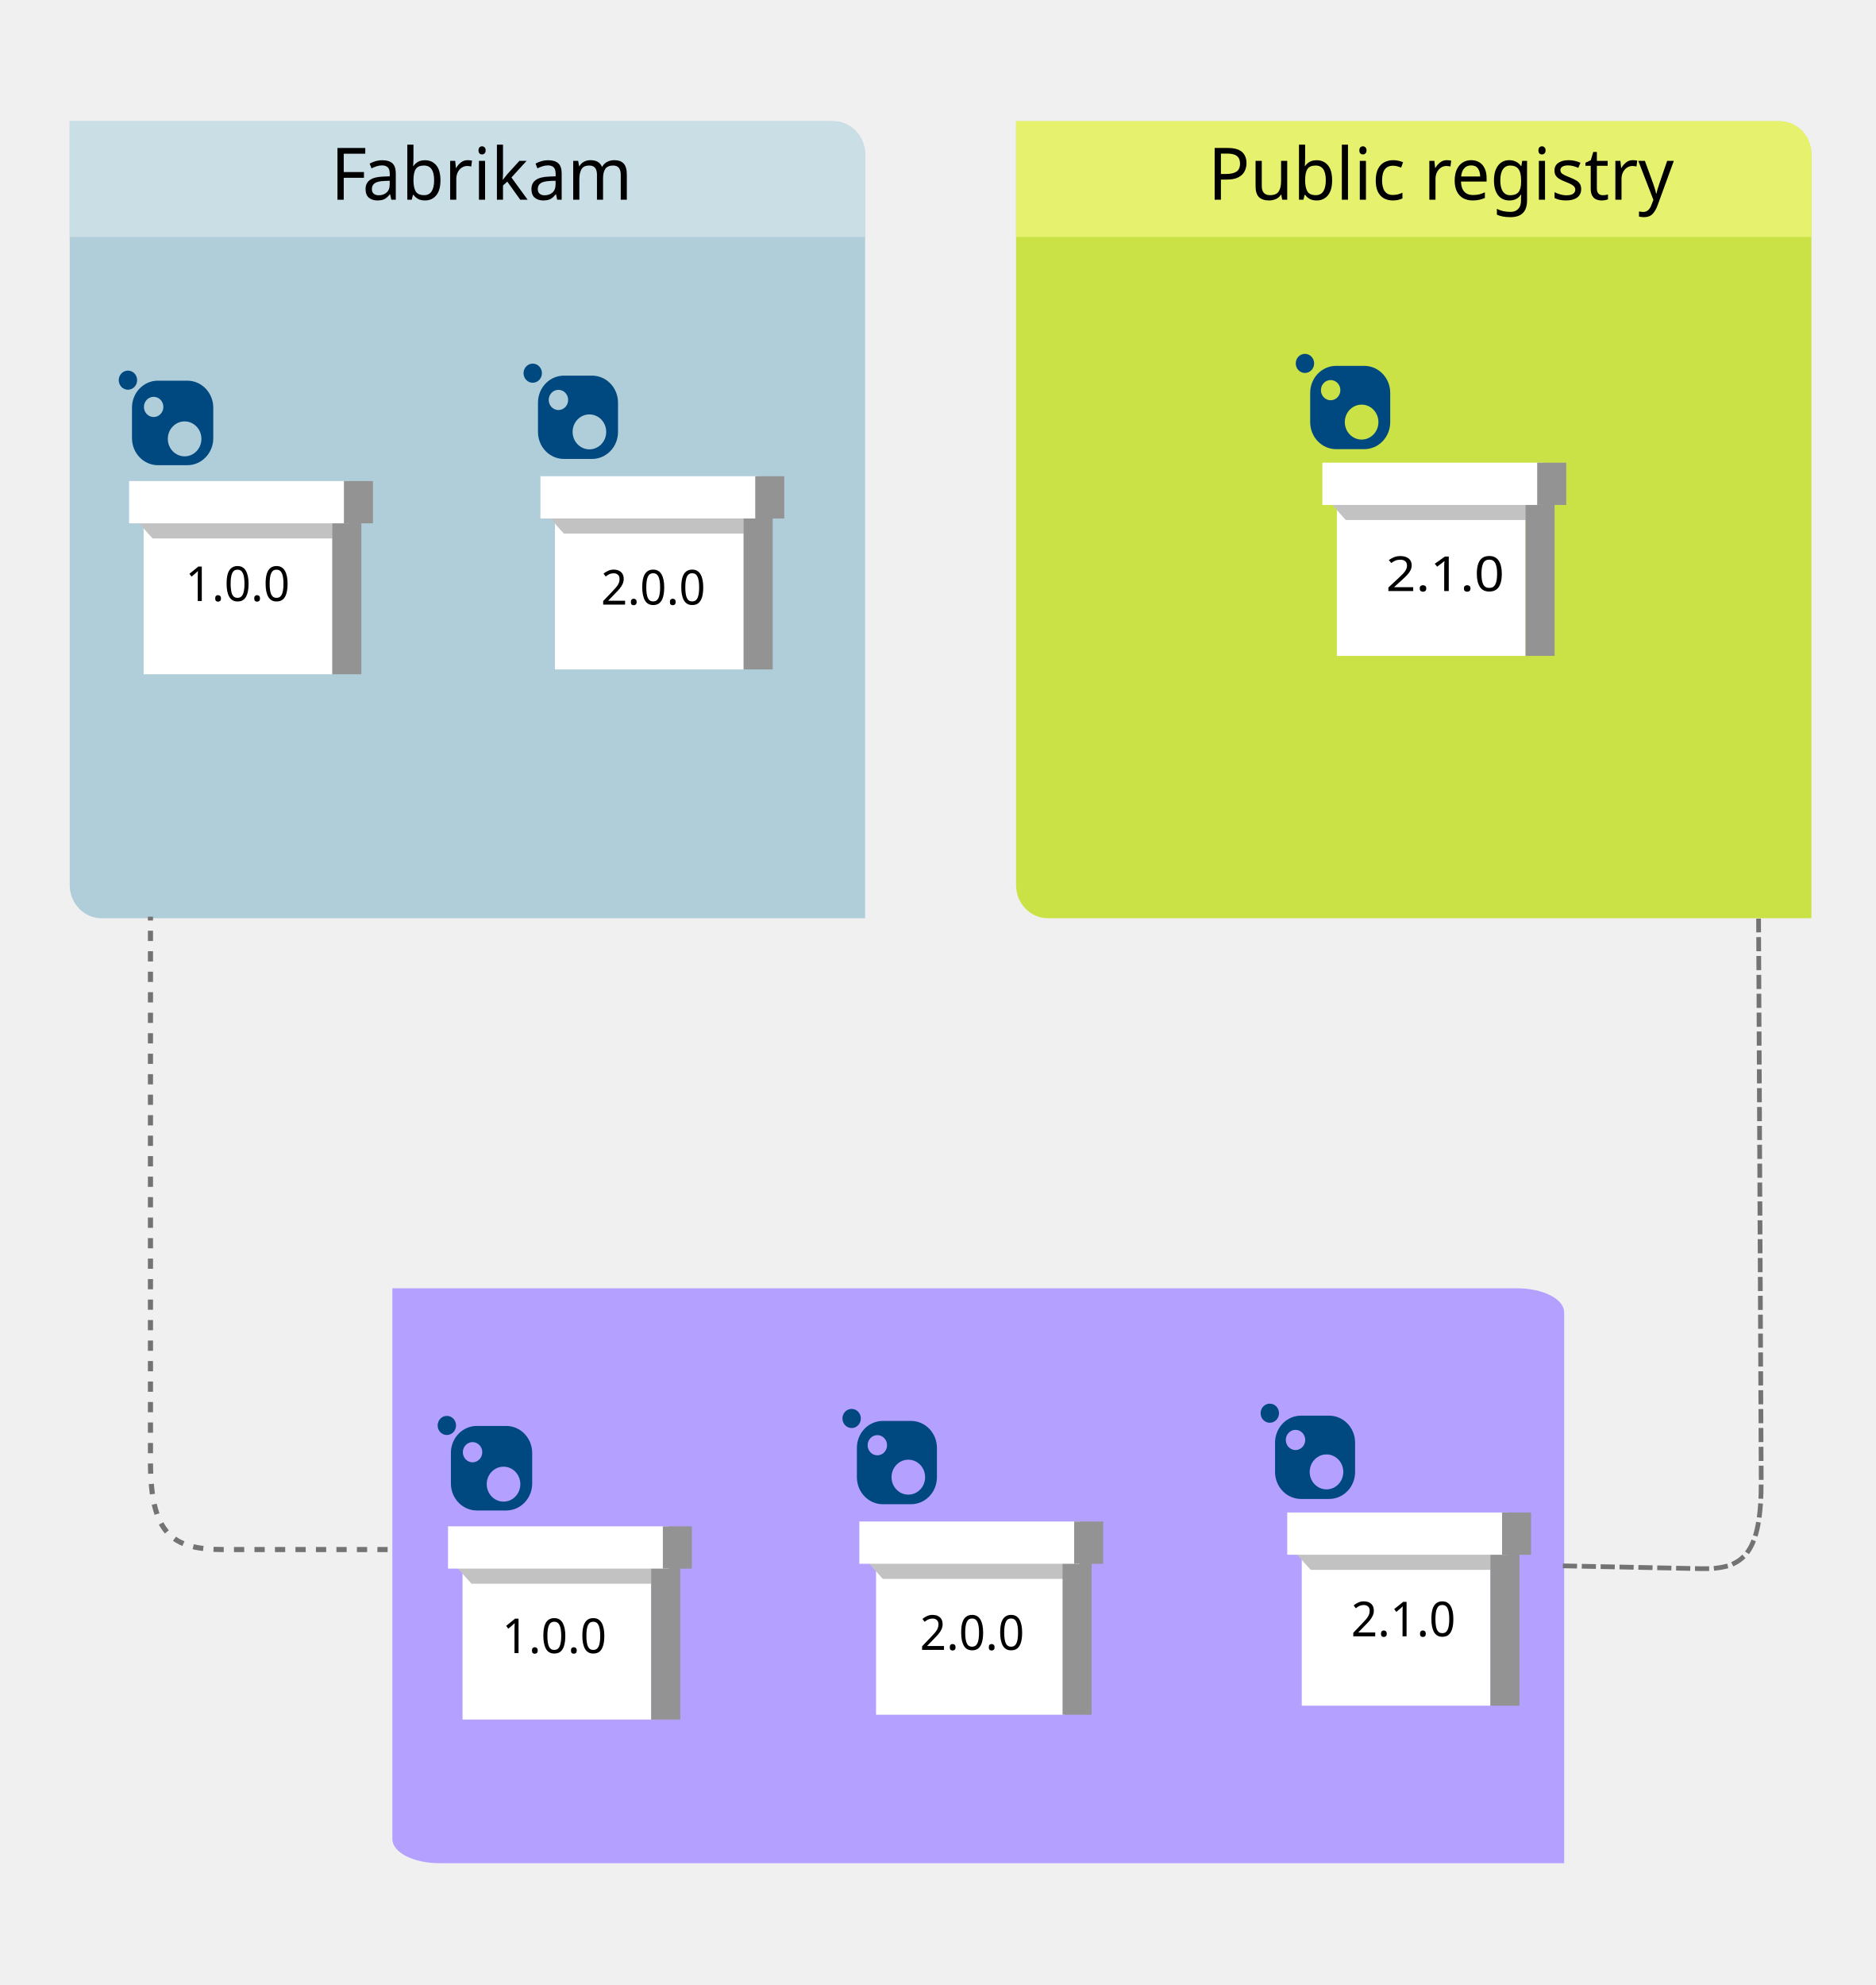
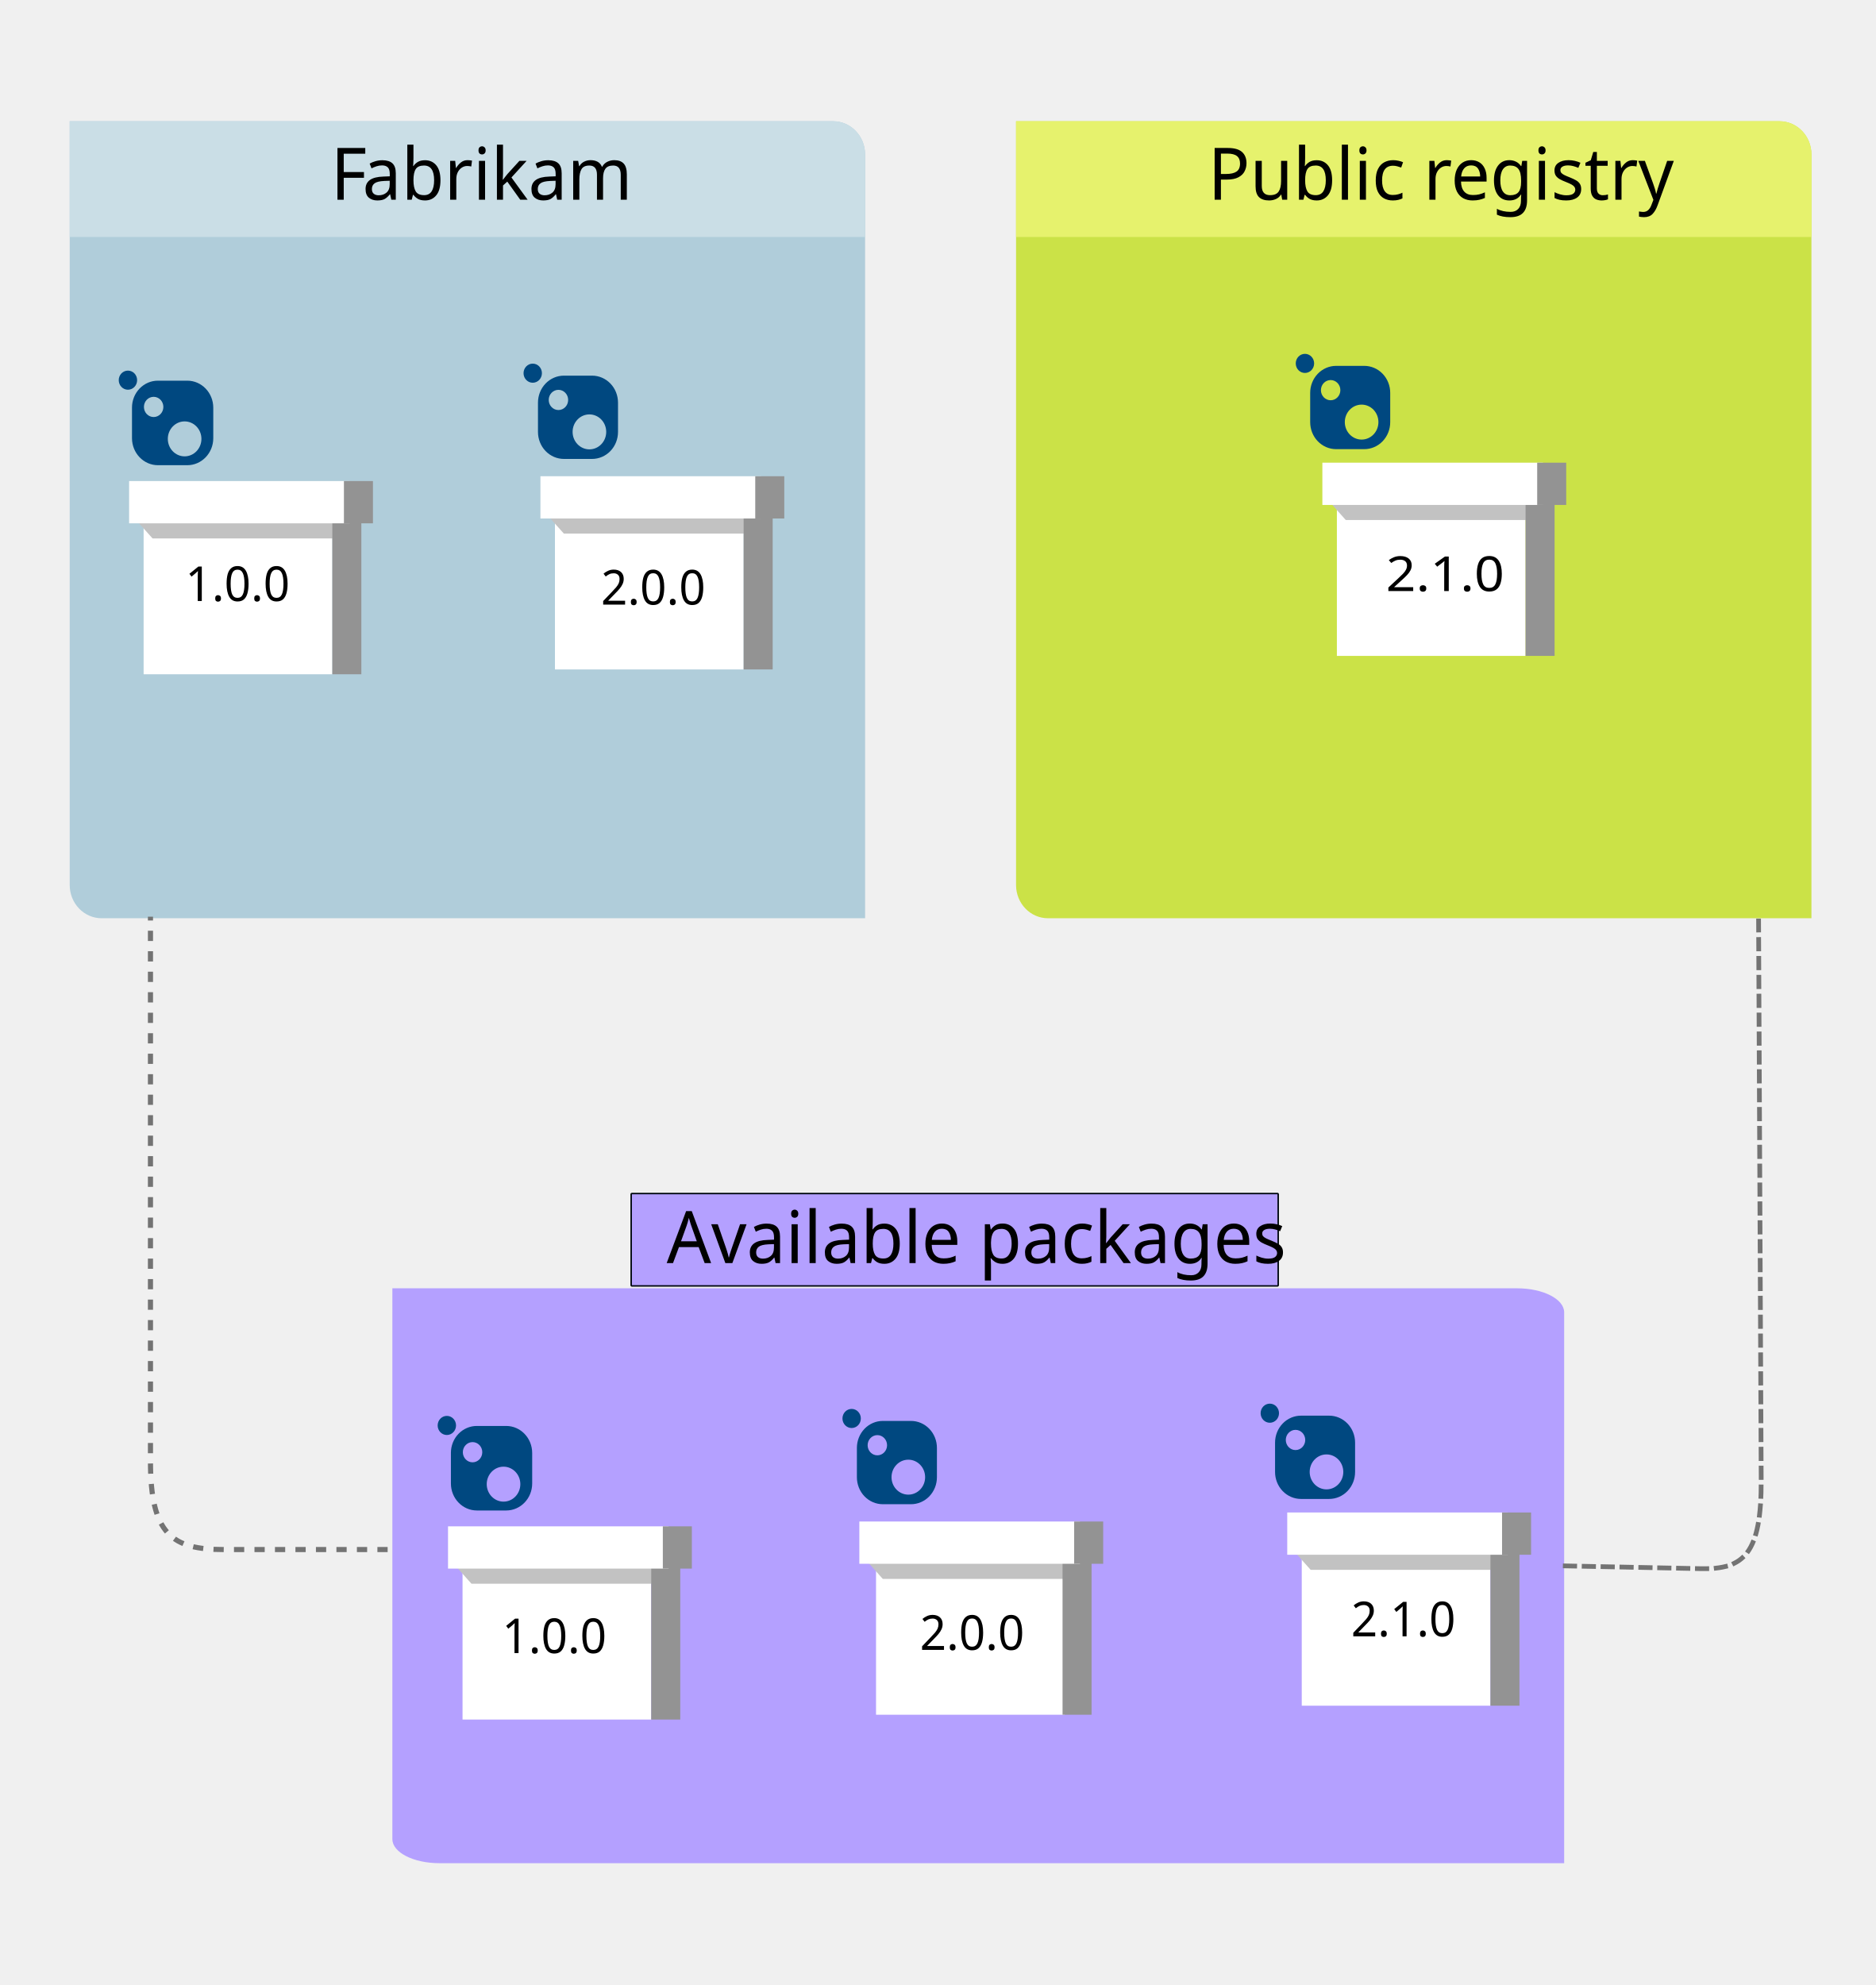
<svg xmlns="http://www.w3.org/2000/svg" viewBox="0 0 463 490" version="1.1" id="svg5370" width="463" height="490">
  <defs id="defs5374">
    <marker style="overflow:visible" id="marker7231" refX="0" refY="0" orient="auto">
      <path transform="matrix(-0.8,0,0,-0.8,-10,0)" style="fill:#000000;fill-opacity:1;fill-rule:evenodd;stroke:#000000;stroke-width:1pt;stroke-opacity:1" d="M 0,0 5,-5 -12.5,0 5,5 Z" id="path7229" />
    </marker>
    <marker style="overflow:visible" id="marker7013" refX="0" refY="0" orient="auto">
      <path transform="matrix(0.4,0,0,0.4,2.96,0.4)" style="fill:#000000;fill-opacity:1;fill-rule:evenodd;stroke:#000000;stroke-width:1pt;stroke-opacity:1" d="m -2.5,-1 c 0,2.76 -2.24,5 -5,5 -2.76,0 -5,-2.24 -5,-5 0,-2.76 2.24,-5 5,-5 2.76,0 5,2.24 5,5 z" id="path7011" />
    </marker>
    <marker style="overflow:visible" id="DotS" refX="0" refY="0" orient="auto">
      <path transform="matrix(0.2,0,0,0.2,1.48,0.2)" style="fill:#000000;fill-opacity:1;fill-rule:evenodd;stroke:#000000;stroke-width:1pt;stroke-opacity:1" d="m -2.5,-1 c 0,2.76 -2.24,5 -5,5 -2.76,0 -5,-2.24 -5,-5 0,-2.76 2.24,-5 5,-5 2.76,0 5,2.24 5,5 z" id="path6500" />
    </marker>
    <marker style="overflow:visible" id="DotM-6" refX="0" refY="0" orient="auto">
      <path transform="matrix(0.4,0,0,0.4,2.96,0.4)" style="fill:#000000;fill-opacity:1;fill-rule:evenodd;stroke:#000000;stroke-width:1pt;stroke-opacity:1" d="m -2.5,-1 c 0,2.76 -2.24,5 -5,5 -2.76,0 -5,-2.24 -5,-5 0,-2.76 2.24,-5 5,-5 2.76,0 5,2.24 5,5 z" id="path6497-2" />
    </marker>
    <marker style="overflow:visible" id="Arrow1Lend-1" refX="0" refY="0" orient="auto">
      <path transform="matrix(-0.8,0,0,-0.8,-10,0)" style="fill:#000000;fill-opacity:1;fill-rule:evenodd;stroke:#000000;stroke-width:1pt;stroke-opacity:1" d="M 0,0 5,-5 -12.5,0 5,5 Z" id="path6436-7" />
    </marker>
  </defs>
  <path d="m 250.843,29.929 h 188.483 a 7.883,8.198 0 0 1 7.883,8.198 V 226.671 H 258.726 a 7.883,8.198 0 0 1 -7.883,-8.198 z" fill="#cbe247" id="path4566" style="stroke-width:0.731" />
  <path d="M 17.209,29.929 H 205.693 a 7.883,8.198 0 0 1 7.883,8.198 V 226.671 H 25.093 a 7.883,8.198 0 0 1 -7.883,-8.198 z" fill="#b0cdda" id="path4568" style="stroke-width:0.731" />
  <path d="m 213.576,58.496 v -20.369 a 7.883,8.198 0 0 0 -7.883,-8.198 H 17.209 v 28.567 z" fill="#cadee6" id="path4570" style="stroke-width:0.731" />
  <path d="m 447.209,58.496 v -20.369 a 7.883,8.198 0 0 0 -7.883,-8.198 H 250.843 v 28.567 z" fill="#e6f26d" id="path4572" style="stroke-width:0.731" />
  <text font-size="17.54px" font-family="SegoeUI, 'Segoe UI'" id="text4578" x="83.253" y="48.351" transform="scale(0.9806461,1.019736)" style="stroke-width:0.731">
    <tspan letter-spacing="-0.034em" id="tspan4574" style="stroke-width:0.54">F</tspan>
    <tspan x="91.218" y="48.351" id="tspan4576" style="stroke-width:0.731">abrikam</tspan>
  </text>
  <text font-size="24" font-family="SegoeUI, Segoe UI" id="text4580" style="font-style:normal;font-variant:normal;font-weight:normal;font-stretch:normal;font-size:17.54px;font-family:SegoeUI, 'Segoe UI';-inkscape-font-specification:'SegoeUI, Segoe UI, Normal';font-variant-ligatures:normal;font-variant-caps:normal;font-variant-numeric:normal;font-variant-east-asian:normal;stroke-width:0.731" x="304.09" y="48.351" transform="scale(0.9806461,1.019736)">
    <tspan id="tspan5482" x="304.09" y="48.351" style="stroke-width:0.731">Public registry</tspan>
  </text>
  <path d="M 96.871,318.021 H 374.547 a 11.614,5.935 0 0 1 11.614,5.935 V 459.929 H 108.484 a 11.614,5.935 0 0 1 -11.614,-5.935 z" fill="#b4a0ff" id="path4600" style="stroke-width:0.755" />
  <path d="m 217.963,350.758 a 6.401,6.656 0 0 0 -6.413,6.674 v 7.212 a 6.401,6.656 0 0 0 6.413,6.674 h 6.932 a 6.402,6.657 0 0 0 6.414,-6.674 v -7.212 a 6.402,6.657 0 0 0 -6.414,-6.674 z m -1.362,3.503 a 2.399,2.494 0 0 1 0,4.988 v 0 a 2.399,2.494 0 0 1 0,-4.988 z m 7.645,6.066 a 4.149,4.314 0 1 1 -4.147,4.314 4.148,4.313 0 0 1 4.147,-4.314 z m -13.992,-12.536 a 2.269,2.359 0 1 1 -2.268,2.359 2.268,2.359 0 0 1 2.268,-2.359 z" fill="#004880" id="path4820" style="stroke-width:0.731" />
  <rect x="187.776" y="175.995" width="0" height="0" fill="#447995" id="rect4872" style="stroke-width:0.731" />
  <path d="m 321.2,349.458 a 6.401,6.656 0 0 0 -6.413,6.674 v 7.212 a 6.401,6.656 0 0 0 6.413,6.674 h 6.932 a 6.402,6.657 0 0 0 6.414,-6.674 V 356.132 a 6.402,6.657 0 0 0 -6.414,-6.674 z m -1.362,3.503 a 2.399,2.494 0 0 1 0,4.988 v 0 a 2.399,2.494 0 0 1 0,-4.988 z m 7.645,6.066 a 4.149,4.314 0 1 1 -4.147,4.314 4.148,4.313 0 0 1 4.147,-4.314 z m -13.992,-12.536 a 2.269,2.359 0 1 1 -2.268,2.359 2.268,2.359 0 0 1 2.268,-2.359 z" fill="#004880" id="path5178" style="stroke-width:0.731" />
  <rect x="216.276" y="381.55" width="46.583" height="41.733" fill="#ffffff" id="rect4584-5" style="stroke-width:0.731" />
  <polygon points="123,130 54.499,130 60.069,136 123,136 " fill="#c2c2c2" id="polygon4586-2" transform="matrix(0.7166667,0,0,0.745234,174.8896,288.3958)" />
  <rect x="262.323" y="381.55" width="7.167" height="41.733" fill="#939393" id="rect4588-9" style="stroke-width:0.731" />
  <rect x="212.156" y="375.588" width="54.467" height="10.433" fill="#ffffff" id="rect4590-5" style="stroke-width:0.731" />
  <rect x="265.19" y="375.588" width="7.167" height="10.433" fill="#939393" id="rect4592-7" style="stroke-width:0.731" />
  <rect x="321.378" y="379.32" width="46.583" height="41.733" fill="#ffffff" id="rect4584-5-8" style="stroke-width:0.731" />
  <polygon points="123,136 123,130 54.499,130 60.069,136 " fill="#c2c2c2" id="polygon4586-2-8" transform="matrix(0.7166667,0,0,0.745234,280.5279,286.1654)" />
  <rect x="367.961" y="379.32" width="7.167" height="41.733" fill="#939393" id="rect4588-9-4" style="stroke-width:0.731" />
  <rect x="317.795" y="373.358" width="54.467" height="10.433" fill="#ffffff" id="rect4590-5-7" style="stroke-width:0.731" />
  <rect x="370.828" y="373.358" width="7.167" height="10.433" fill="#939393" id="rect4592-7-7" style="stroke-width:0.731" />
  <text font-size="16px" font-family="SegoeUI, 'Segoe UI'" id="text5176" x="340.131" y="396.114" style="font-style:normal;font-variant:normal;font-weight:normal;font-stretch:normal;font-size:11.693px;font-family:SegoeUI, 'Segoe UI';-inkscape-font-specification:'SegoeUI, Segoe UI, Normal';font-variant-ligatures:normal;font-variant-caps:normal;font-variant-numeric:normal;font-variant-east-asian:normal;stroke-width:0.731" transform="scale(0.9806461,1.019736)">
    <tspan id="tspan13394" x="340.131" y="396.114" style="stroke-width:0.731">2.1.0</tspan>
  </text>
  <text font-size="16px" font-family="SegoeUI, 'Segoe UI'" id="text4644" x="231.576" y="399.389" style="font-style:normal;font-variant:normal;font-weight:normal;font-stretch:normal;font-size:11.693px;font-family:SegoeUI, 'Segoe UI';-inkscape-font-specification:'SegoeUI, Segoe UI, Normal';font-variant-ligatures:normal;font-variant-caps:normal;font-variant-numeric:normal;font-variant-east-asian:normal;stroke-width:0.731" transform="scale(0.9806461,1.019736)">
    <tspan id="tspan13392" x="231.576" y="399.389" style="stroke-width:0.731">2.0.0</tspan>
  </text>
  <path d="m 111.32,358.642 v 7.553 a 6.414,6.67 0 0 0 6.414,6.67 h 7.238 a 6.414,6.67 0 0 0 6.414,-6.67 v -7.523 a 6.418,6.674 0 0 0 -6.418,-6.674 h -7.235 a 6.391,6.645 0 0 0 -6.414,6.644 z m 5.345,-2.657 a 2.399,2.494 0 0 1 0,4.989 v 0 a 2.399,2.494 0 0 1 0,-4.989 z m 7.645,6.067 a 4.149,4.314 0 1 1 -4.147,4.314 4.148,4.313 0 0 1 4.147,-4.314 z m -13.993,-12.538 a 2.269,2.359 0 1 1 -2.268,2.359 2.268,2.358 0 0 1 2.268,-2.359 z" fill="#004880" id="path4598" style="stroke-width:0.731" />
  <rect x="114.192" y="382.741" width="46.583" height="41.733" fill="#ffffff" id="rect4584" style="stroke-width:0.731" />
  <polygon points="123,130 54.499,130 60.069,136 123,136 " fill="#c2c2c2" id="polygon4586" transform="matrix(0.7166667,0,0,0.745234,73.34213,289.5865)" />
  <rect x="160.775" y="382.741" width="7.167" height="41.733" fill="#939393" id="rect4588" style="stroke-width:0.731" />
  <rect x="110.609" y="376.779" width="54.467" height="10.433" fill="#ffffff" id="rect4590" style="stroke-width:0.731" />
  <rect x="163.642" y="376.779" width="7.167" height="10.433" fill="#939393" id="rect4592" style="stroke-width:0.731" />
  <text font-size="16px" font-family="SegoeUI, 'Segoe UI'" id="text4596" x="126.386" y="400.17" style="font-style:normal;font-variant:normal;font-weight:normal;font-stretch:normal;font-size:11.693px;font-family:SegoeUI, 'Segoe UI';-inkscape-font-specification:'SegoeUI, Segoe UI, Normal';font-variant-ligatures:normal;font-variant-caps:normal;font-variant-numeric:normal;font-variant-east-asian:normal;stroke-width:0.731" transform="scale(0.9806461,1.019736)">
    <tspan id="tspan13390" x="126.386" y="400.17" style="stroke-width:0.731">1.0.0</tspan>
  </text>
  <path d="m 139.229,92.728 a 6.401,6.656 0 0 0 -6.413,6.674 v 7.212 a 6.401,6.656 0 0 0 6.413,6.674 h 6.932 a 6.402,6.657 0 0 0 6.414,-6.674 v -7.212 a 6.402,6.657 0 0 0 -6.414,-6.674 z m -1.362,3.503 a 2.399,2.494 0 0 1 0,4.988 v 0 a 2.399,2.494 0 0 1 0,-4.988 z m 7.645,6.066 a 4.149,4.314 0 1 1 -4.147,4.314 4.148,4.313 0 0 1 4.147,-4.314 z M 131.52,89.762 a 2.269,2.359 0 1 1 -2.268,2.359 2.268,2.359 0 0 1 2.268,-2.359 z" fill="#004880" id="path4820-0" style="stroke-width:0.731" />
  <path d="m 329.872,90.314 a 6.401,6.656 0 0 0 -6.413,6.674 v 7.212 a 6.401,6.656 0 0 0 6.413,6.674 h 6.932 a 6.402,6.657 0 0 0 6.414,-6.674 v -7.212 a 6.402,6.657 0 0 0 -6.414,-6.674 z m -1.362,3.503 a 2.399,2.494 0 0 1 0,4.988 v 0 a 2.399,2.494 0 0 1 0,-4.988 z m 7.645,6.066 a 4.149,4.314 0 1 1 -4.147,4.314 4.148,4.313 0 0 1 4.147,-4.314 z M 322.164,87.347 a 2.269,2.359 0 1 1 -2.268,2.359 2.268,2.359 0 0 1 2.268,-2.359 z" fill="#004880" id="path5178-0" style="stroke-width:0.731" />
  <rect x="137.006" y="123.521" width="46.583" height="41.733" fill="#ffffff" id="rect4584-5-2" style="stroke-width:0.731" />
  <polygon points="123,136 123,130 54.499,130 60.069,136 " fill="#c2c2c2" id="polygon4586-2-1" transform="matrix(0.7166667,0,0,0.745234,96.15582,30.36646)" />
  <rect x="183.589" y="123.521" width="7.167" height="41.733" fill="#939393" id="rect4588-9-3" style="stroke-width:0.731" />
  <rect x="133.422" y="117.559" width="54.467" height="10.433" fill="#ffffff" id="rect4590-5-9" style="stroke-width:0.731" />
  <rect x="186.456" y="117.559" width="7.167" height="10.433" fill="#939393" id="rect4592-7-1" style="stroke-width:0.731" />
  <rect x="330.051" y="120.175" width="46.583" height="41.733" fill="#ffffff" id="rect4584-5-8-7" style="stroke-width:0.731" />
  <polygon points="123,130 54.499,130 60.069,136 123,136 " fill="#c2c2c2" id="polygon4586-2-8-1" transform="matrix(0.7166667,0,0,0.745234,289.2006,27.02079)" />
  <rect x="376.634" y="120.175" width="7.167" height="41.733" fill="#939393" id="rect4588-9-4-5" style="stroke-width:0.731" />
  <rect x="326.467" y="114.213" width="54.467" height="10.433" fill="#ffffff" id="rect4590-5-7-5" style="stroke-width:0.731" />
  <rect x="379.501" y="114.213" width="7.167" height="10.433" fill="#939393" id="rect4592-7-7-6" style="stroke-width:0.731" />
  <text font-size="16px" font-family="SegoeUI, 'Segoe UI'" id="text5176-0" x="327.8" y="152.285" style="font-style:normal;font-variant:normal;font-weight:normal;font-stretch:normal;font-size:12.446px;font-family:SegoeUI, 'Segoe UI';-inkscape-font-specification:'SegoeUI, Segoe UI, Normal';font-variant-ligatures:normal;font-variant-caps:normal;font-variant-numeric:normal;font-variant-east-asian:normal;stroke-width:0.778" transform="scale(1.043748,0.9580856)">
    <tspan id="tspan13384" x="327.8" y="152.285" style="stroke-width:0.778">2.1.0</tspan>
  </text>
  <text font-size="16px" font-family="SegoeUI, 'Segoe UI'" id="text4644-2" x="151.288" y="146.354" style="font-style:normal;font-variant:normal;font-weight:normal;font-stretch:normal;font-size:11.693px;font-family:SegoeUI, 'Segoe UI';-inkscape-font-specification:'SegoeUI, Segoe UI, Normal';font-variant-ligatures:normal;font-variant-caps:normal;font-variant-numeric:normal;font-variant-east-asian:normal;stroke-width:0.731" transform="scale(0.9806461,1.019736)">
    <tspan id="tspan13386" x="151.288" y="146.354" style="stroke-width:0.731">2.0.0</tspan>
  </text>
  <path d="m 32.587,100.613 v 7.553 a 6.414,6.67 0 0 0 6.414,6.67 h 7.238 a 6.414,6.67 0 0 0 6.414,-6.67 v -7.523 a 6.418,6.674 0 0 0 -6.418,-6.674 h -7.235 a 6.391,6.645 0 0 0 -6.414,6.644 z m 5.345,-2.657 a 2.399,2.494 0 0 1 0,4.989 v 0 a 2.399,2.494 0 0 1 0,-4.989 z m 7.645,6.067 a 4.149,4.314 0 1 1 -4.147,4.314 4.148,4.313 0 0 1 4.147,-4.314 z M 31.583,91.485 a 2.269,2.359 0 1 1 -2.268,2.359 2.268,2.358 0 0 1 2.268,-2.359 z" fill="#004880" id="path4598-4" style="stroke-width:0.731" />
  <rect x="35.458" y="124.711" width="46.583" height="41.733" fill="#ffffff" id="rect4584-9" style="stroke-width:0.731" />
  <polygon points="123,136 123,130 54.499,130 60.069,136 " fill="#c2c2c2" id="polygon4586-3" transform="matrix(0.7166667,0,0,0.745234,-5.391626,31.55708)" />
  <rect x="82.042" y="124.711" width="7.167" height="41.733" fill="#939393" id="rect4588-3" style="stroke-width:0.731" />
  <rect x="31.875" y="118.749" width="54.467" height="10.433" fill="#ffffff" id="rect4590-8" style="stroke-width:0.731" />
  <rect x="84.908" y="118.749" width="7.167" height="10.433" fill="#939393" id="rect4592-5" style="stroke-width:0.731" />
  <text font-size="16px" font-family="SegoeUI, 'Segoe UI'" id="text4596-1" x="46.645" y="145.494" style="font-style:normal;font-variant:normal;font-weight:normal;font-stretch:normal;font-size:11.693px;font-family:SegoeUI, 'Segoe UI';-inkscape-font-specification:'SegoeUI, Segoe UI, Normal';font-variant-ligatures:normal;font-variant-caps:normal;font-variant-numeric:normal;font-variant-east-asian:normal;stroke-width:0.731" transform="scale(0.9806461,1.019736)">
    <tspan id="tspan13388" x="46.645" y="145.494" style="stroke-width:0.731">1.0.0</tspan>
  </text>
  <path d="M 95.7,382.51 H 55.245 c -12.775,0 -18.098,-3.755 -18.098,-21.781 V 226.286" fill="none" stroke="#737373" stroke-miterlimit="10" stroke-width="1.265" stroke-dasharray="2.529, 2.529" id="path13122" />
  <path d="m 386.43,386.546 33.496,0.681 c 10.578,0.215 14.967,-3.546 14.881,-22.03 l -0.646,-137.858" fill="none" stroke="#737373" stroke-miterlimit="10" stroke-width="1.73" stroke-dasharray="3.461, 3.461" id="path13122-7" style="stroke-width:1.165;stroke-linecap:square;stroke-linejoin:round;stroke-miterlimit:10;stroke-dasharray:2.33, 2.33;stroke-dashoffset:0;paint-order:markers stroke fill" />
+   <rect style="opacity:0.998;fill:#b4a0ff;fill-opacity:1;stroke:#00070f;stroke-width:0.74;stroke-linecap:square;stroke-linejoin:round;stroke-miterlimit:4;stroke-dasharray:none;paint-order:markers stroke fill" id="rect964" width="159.366" height="22.438" x="156.011" y="294.809" />
+   <text transform="scale(0.9806461,1.019736)" font-size="17.54px" font-family="SegoeUI, 'Segoe UI'" id="text4578-3" x="167.841" y="305.761" style="font-style:normal;font-variant:normal;font-weight:normal;font-stretch:normal;font-size:17.54px;font-family:SegoeUI, 'Segoe UI';-inkscape-font-specification:'SegoeUI, Segoe UI, Normal';font-variant-ligatures:normal;font-variant-caps:normal;font-variant-numeric:normal;font-variant-east-asian:normal;stroke-width:0.731;stroke-miterlimit:4;stroke-dasharray:none">
+     <tspan id="tspan989" x="167.841" y="305.761">Available packages</tspan>
+   </text>
</svg>
